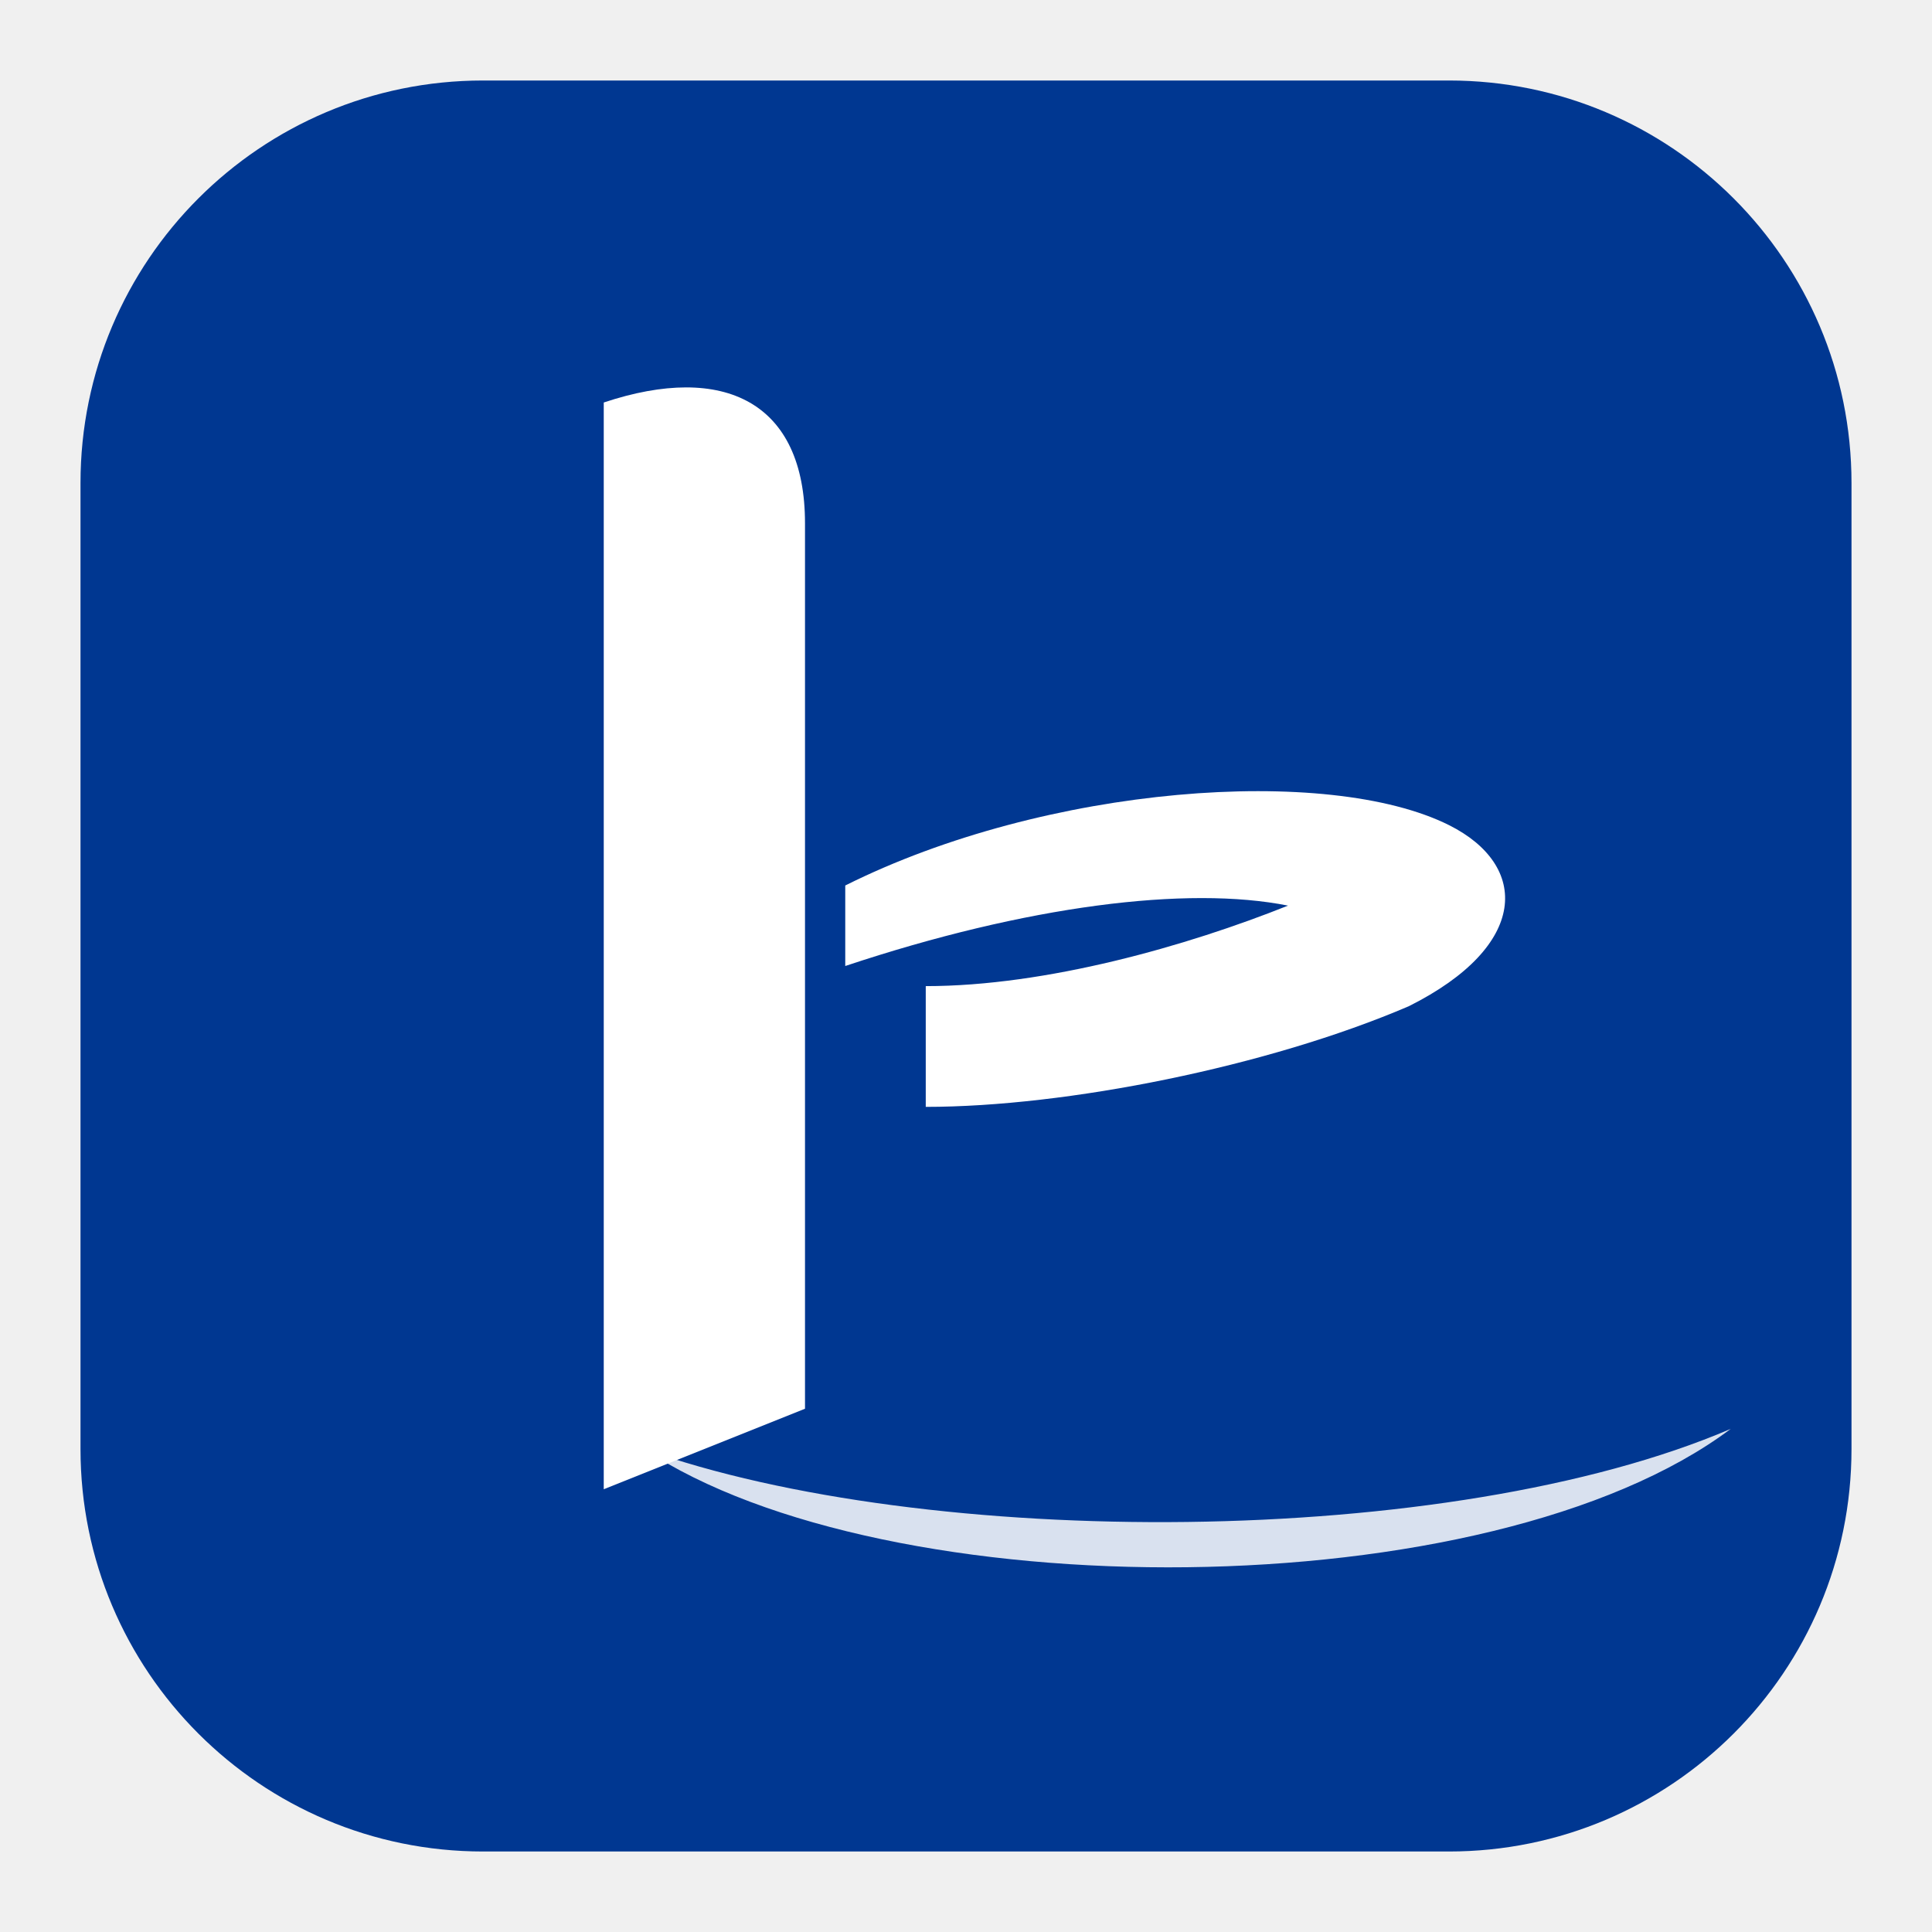
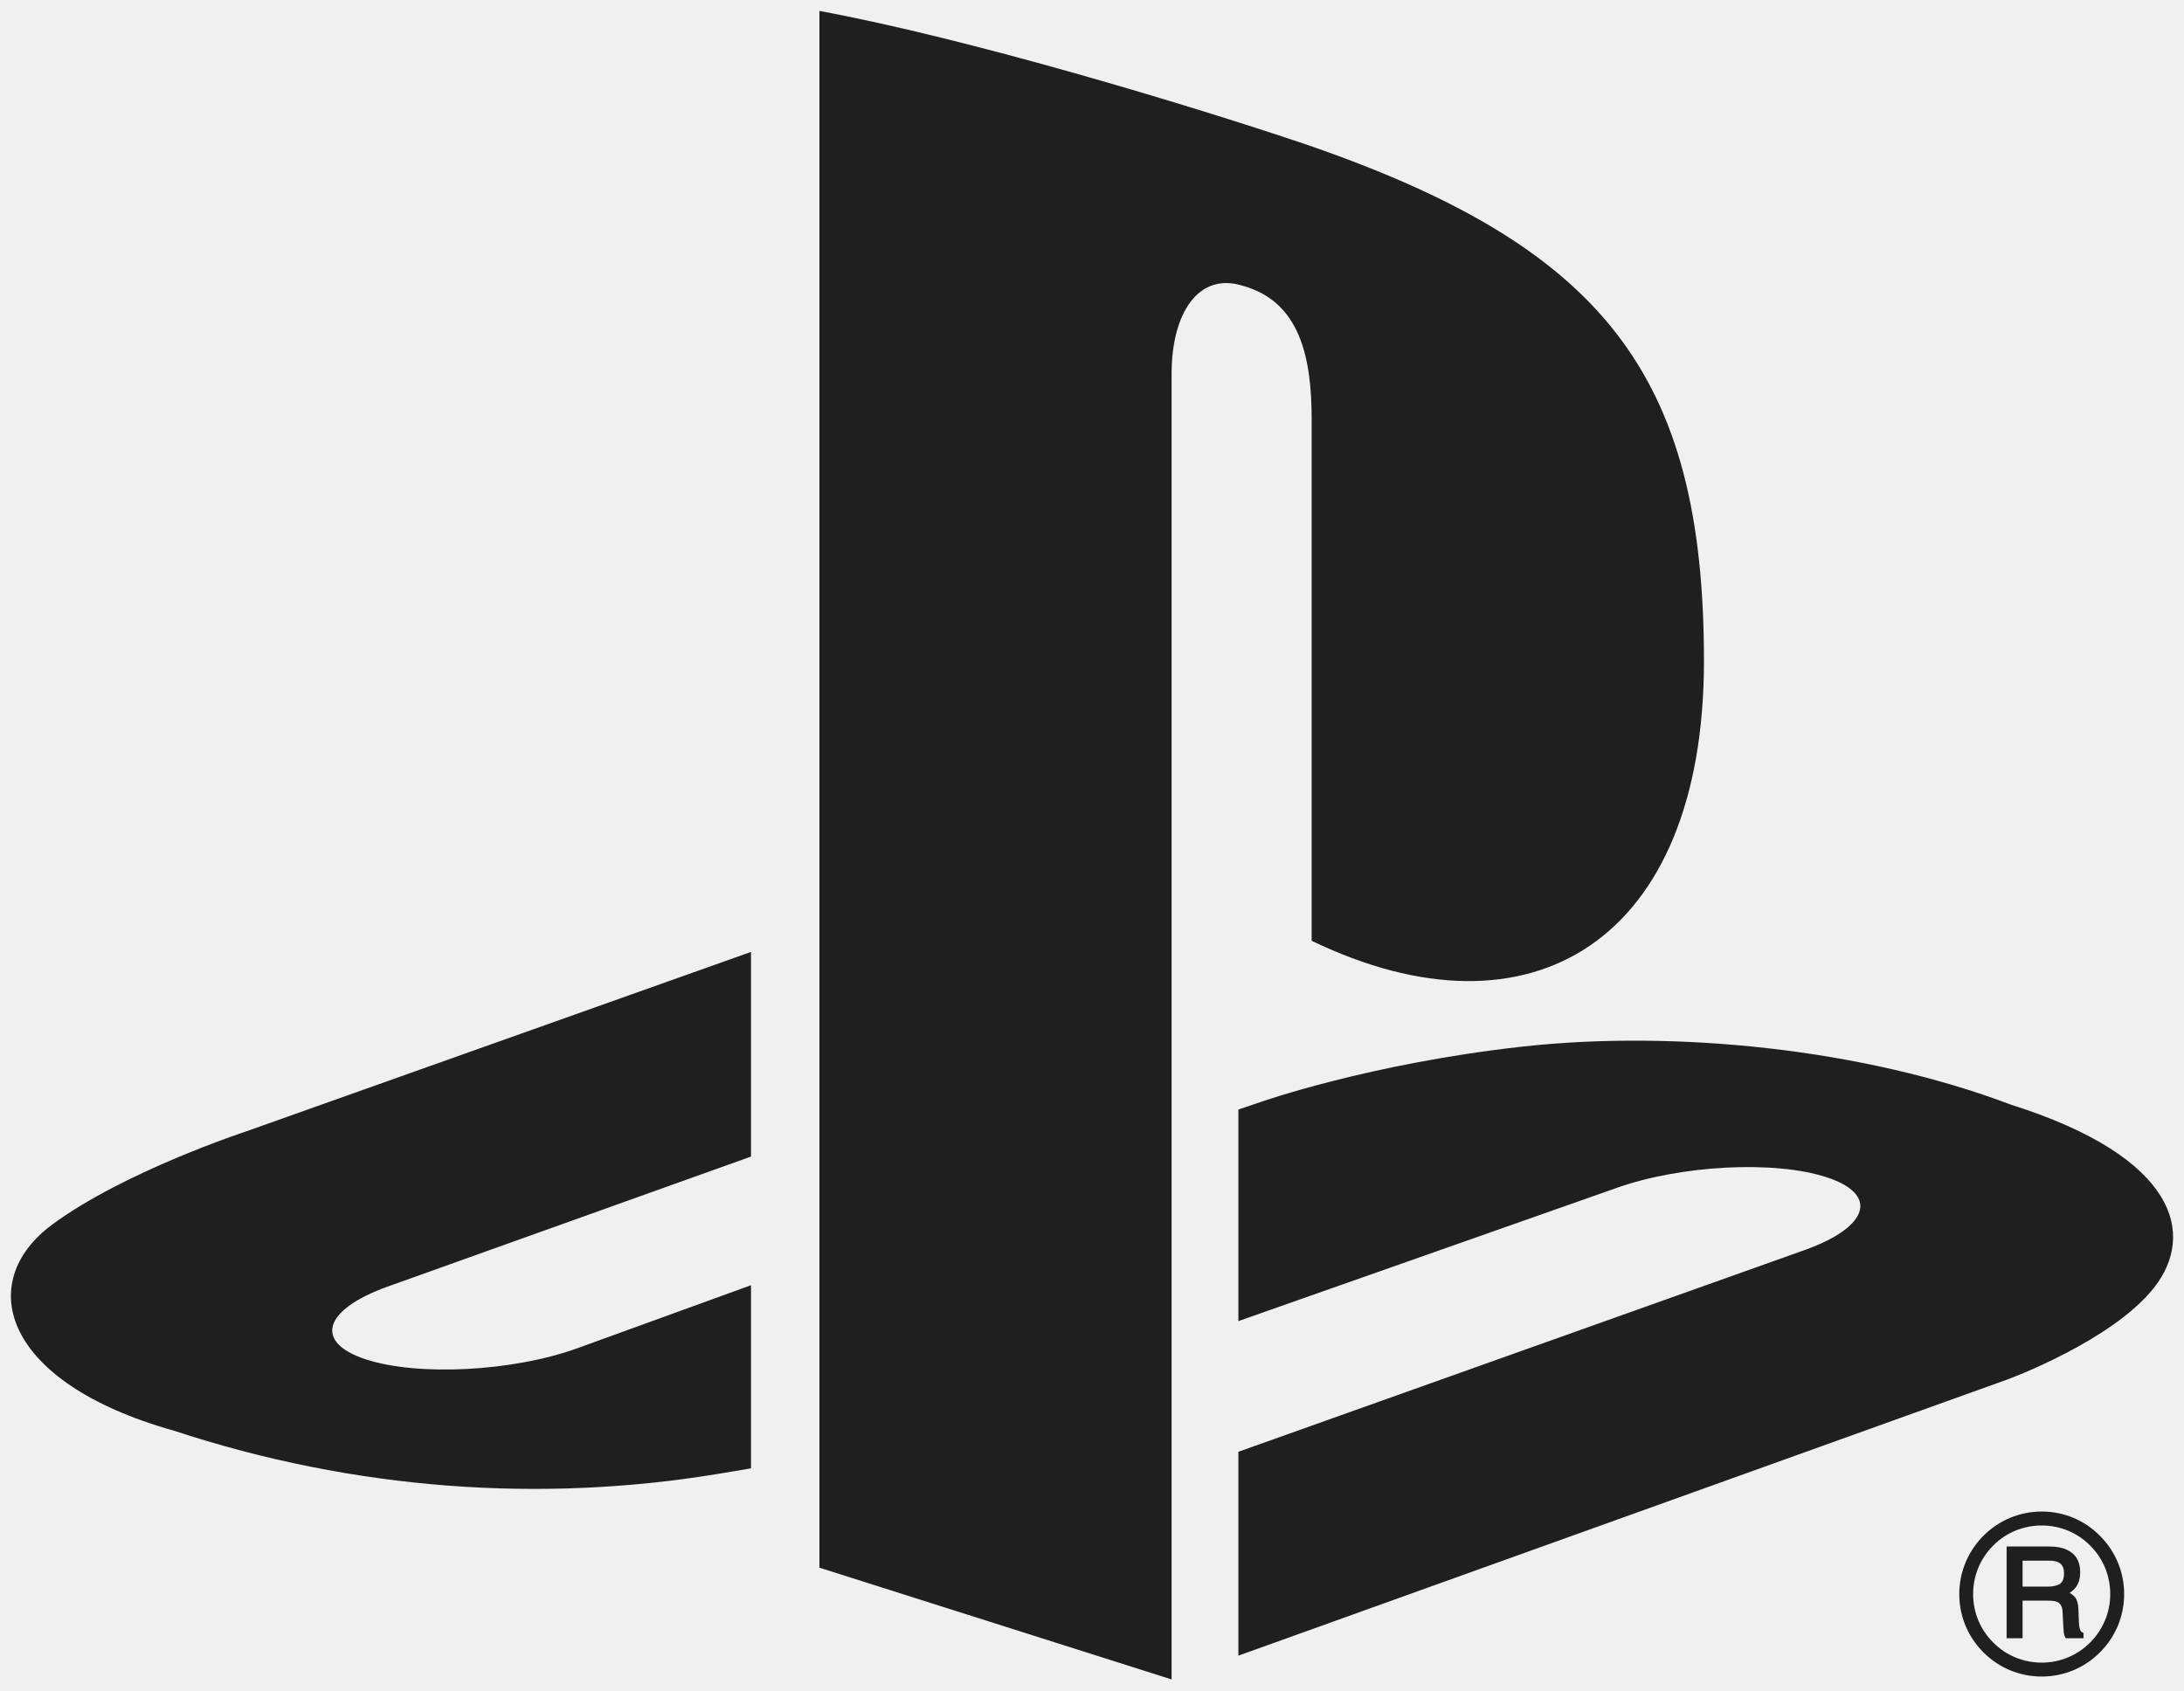
- <svg xmlns="http://www.w3.org/2000/svg" viewBox="0 0 96 96" role="img" aria-label="PlayStation 5">
-   <rect x="4" y="4" width="88" height="88" rx="20" fill="#003791" />
-   <path d="M30 20c6-2 10 0 10 6v44l-10 4z" fill="#fff" />
-   <path d="M42 44c10-5 24-6 30-3 4 2 4 6-2 9-7 3-17 5-24 5v-6c6 0 13-2 18-4-5-1-13 0-22 3z" fill="#fff" />
-   <path d="M32 72c14 5 40 5 54-1-12 9-42 9-54 1z" fill="#fff" opacity=".85" />
+ <svg xmlns="http://www.w3.org/2000/svg" version="1.1" id="svg41117" viewBox="0 0 200 154.819" height="154.819" width="200" preserveAspectRatio="xMidYMid">
+   <defs id="defs41119">
+     <style id="style41121">
+ 
+       .cls-2 {
+         fill: #ffffff;
+       }
+     </style>
+   </defs>
+   <path style="fill:#1f1f1f;fill-opacity:1;fill-rule:evenodd" class="cls-2" id="path-1" d="m 197.239,117.962 c -3.868,4.88 -13.344,8.361 -13.344,8.361 0,0 -70.491,25.32 -70.491,25.32 0,0 0,-18.673 0,-18.673 0,0 51.877,-18.484 51.877,-18.484 5.887,-2.109 6.791,-5.091 2.006,-6.656 -4.776,-1.57 -13.425,-1.12 -19.316,0.998 0,0 -34.566,12.174 -34.566,12.174 0,0 0,-19.379 0,-19.379 0,0 1.992,-0.675 1.992,-0.675 0,0 9.989,-3.535 24.034,-5.091 14.045,-1.547 31.243,0.211 44.744,5.329 15.214,4.808 16.928,11.895 13.065,16.775 z M 120.115,86.166 c 0,0 0,-47.753 0,-47.753 0,-5.608 -1.034,-10.771 -6.296,-12.233 -4.03,-1.291 -6.53,2.451 -6.53,8.055 0,0 0,119.584 0,119.584 0,0 -32.25,-10.236 -32.25,-10.236 0,0 0,-142.583 0,-142.583 13.712,2.545 33.689,8.563 44.429,12.183 27.312,9.377 36.572,21.047 36.572,47.343 0,25.63 -15.822,35.344 -35.925,25.639 z M 15.862,131.018 C 0.243,126.619 -2.357,117.454 4.763,112.174 c 6.58,-4.875 17.769,-8.545 17.769,-8.545 0,0 46.241,-16.442 46.241,-16.442 0,0 0,18.745 0,18.745 0,0 -33.276,11.909 -33.276,11.909 -5.878,2.109 -6.782,5.095 -2.006,6.661 4.781,1.565 13.434,1.12 19.321,-0.994 0,0 15.961,-5.793 15.961,-5.793 0,0 0,16.771 0,16.771 -1.012,0.18 -2.141,0.36 -3.184,0.535 -15.966,2.608 -32.97,1.52 -49.727,-4.003 z m 171.105,7.425 c 2.019,0 3.913,0.783 5.338,2.226 1.426,1.421 2.213,3.319 2.213,5.334 0,2.024 -0.787,3.913 -2.213,5.334 -1.426,1.435 -3.319,2.217 -5.338,2.217 -2.019,0 -3.908,-0.783 -5.338,-2.217 -1.426,-1.421 -2.208,-3.31 -2.208,-5.334 0,-4.165 3.382,-7.56 7.547,-7.56 z m -6.278,7.56 c 0,1.677 0.652,3.256 1.839,4.434 1.183,1.196 2.766,1.844 4.439,1.844 3.467,0 6.278,-2.815 6.278,-6.278 0,-1.682 -0.648,-3.261 -1.839,-4.443 -1.183,-1.196 -2.766,-1.839 -4.439,-1.839 -1.673,0 -3.256,0.643 -4.439,1.839 -1.187,1.183 -1.839,2.761 -1.839,4.443 z m 8.558,-4.07 c 0.828,0.364 1.246,1.066 1.246,2.064 0,0.513 -0.108,0.944 -0.328,1.282 -0.157,0.243 -0.382,0.441 -0.634,0.612 0.198,0.117 0.373,0.256 0.504,0.418 0.18,0.234 0.283,0.607 0.297,1.115 0,0 0.041,1.075 0.041,1.075 0.013,0.288 0.032,0.508 0.076,0.643 0.045,0.198 0.13,0.324 0.238,0.364 0,0 0.112,0.054 0.112,0.054 0,0 0,0.121 0,0.121 0,0 0,0.184 0,0.184 0,0 0,0.184 0,0.184 0,0 -0.184,0 -0.184,0 0,0 -1.336,0 -1.336,0 0,0 -0.108,0 -0.108,0 0,0 -0.054,-0.094 -0.054,-0.094 -0.045,-0.09 -0.076,-0.193 -0.108,-0.328 -0.022,-0.121 -0.045,-0.333 -0.059,-0.657 0,0 -0.068,-1.336 -0.068,-1.336 -0.018,-0.463 -0.175,-0.751 -0.472,-0.904 -0.184,-0.085 -0.49,-0.126 -0.904,-0.126 0,0 -2.289,0 -2.289,0 0,0 0,3.261 0,3.261 0,0 0,0.184 0,0.184 0,0 -0.189,0 -0.189,0 0,0 -1.088,0 -1.088,0 0,0 -0.184,0 -0.184,0 0,0 0,-0.184 0,-0.184 0,0 0,-8.037 0,-8.037 0,0 0,-0.184 0,-0.184 0,0 0.184,0 0.184,0 0,0 3.719,0 3.719,0 0.639,0 1.174,0.094 1.588,0.288 z m -4.03,3.386 c 0,0 2.33,0 2.33,0 0.468,0 0.841,-0.086 1.106,-0.261 0.243,-0.175 0.36,-0.495 0.36,-0.958 0,-0.504 -0.166,-0.832 -0.517,-1.007 -0.193,-0.094 -0.463,-0.148 -0.805,-0.148 0,0 -2.474,0 -2.474,0 0,0 0,2.375 0,2.375 z" />
</svg>
